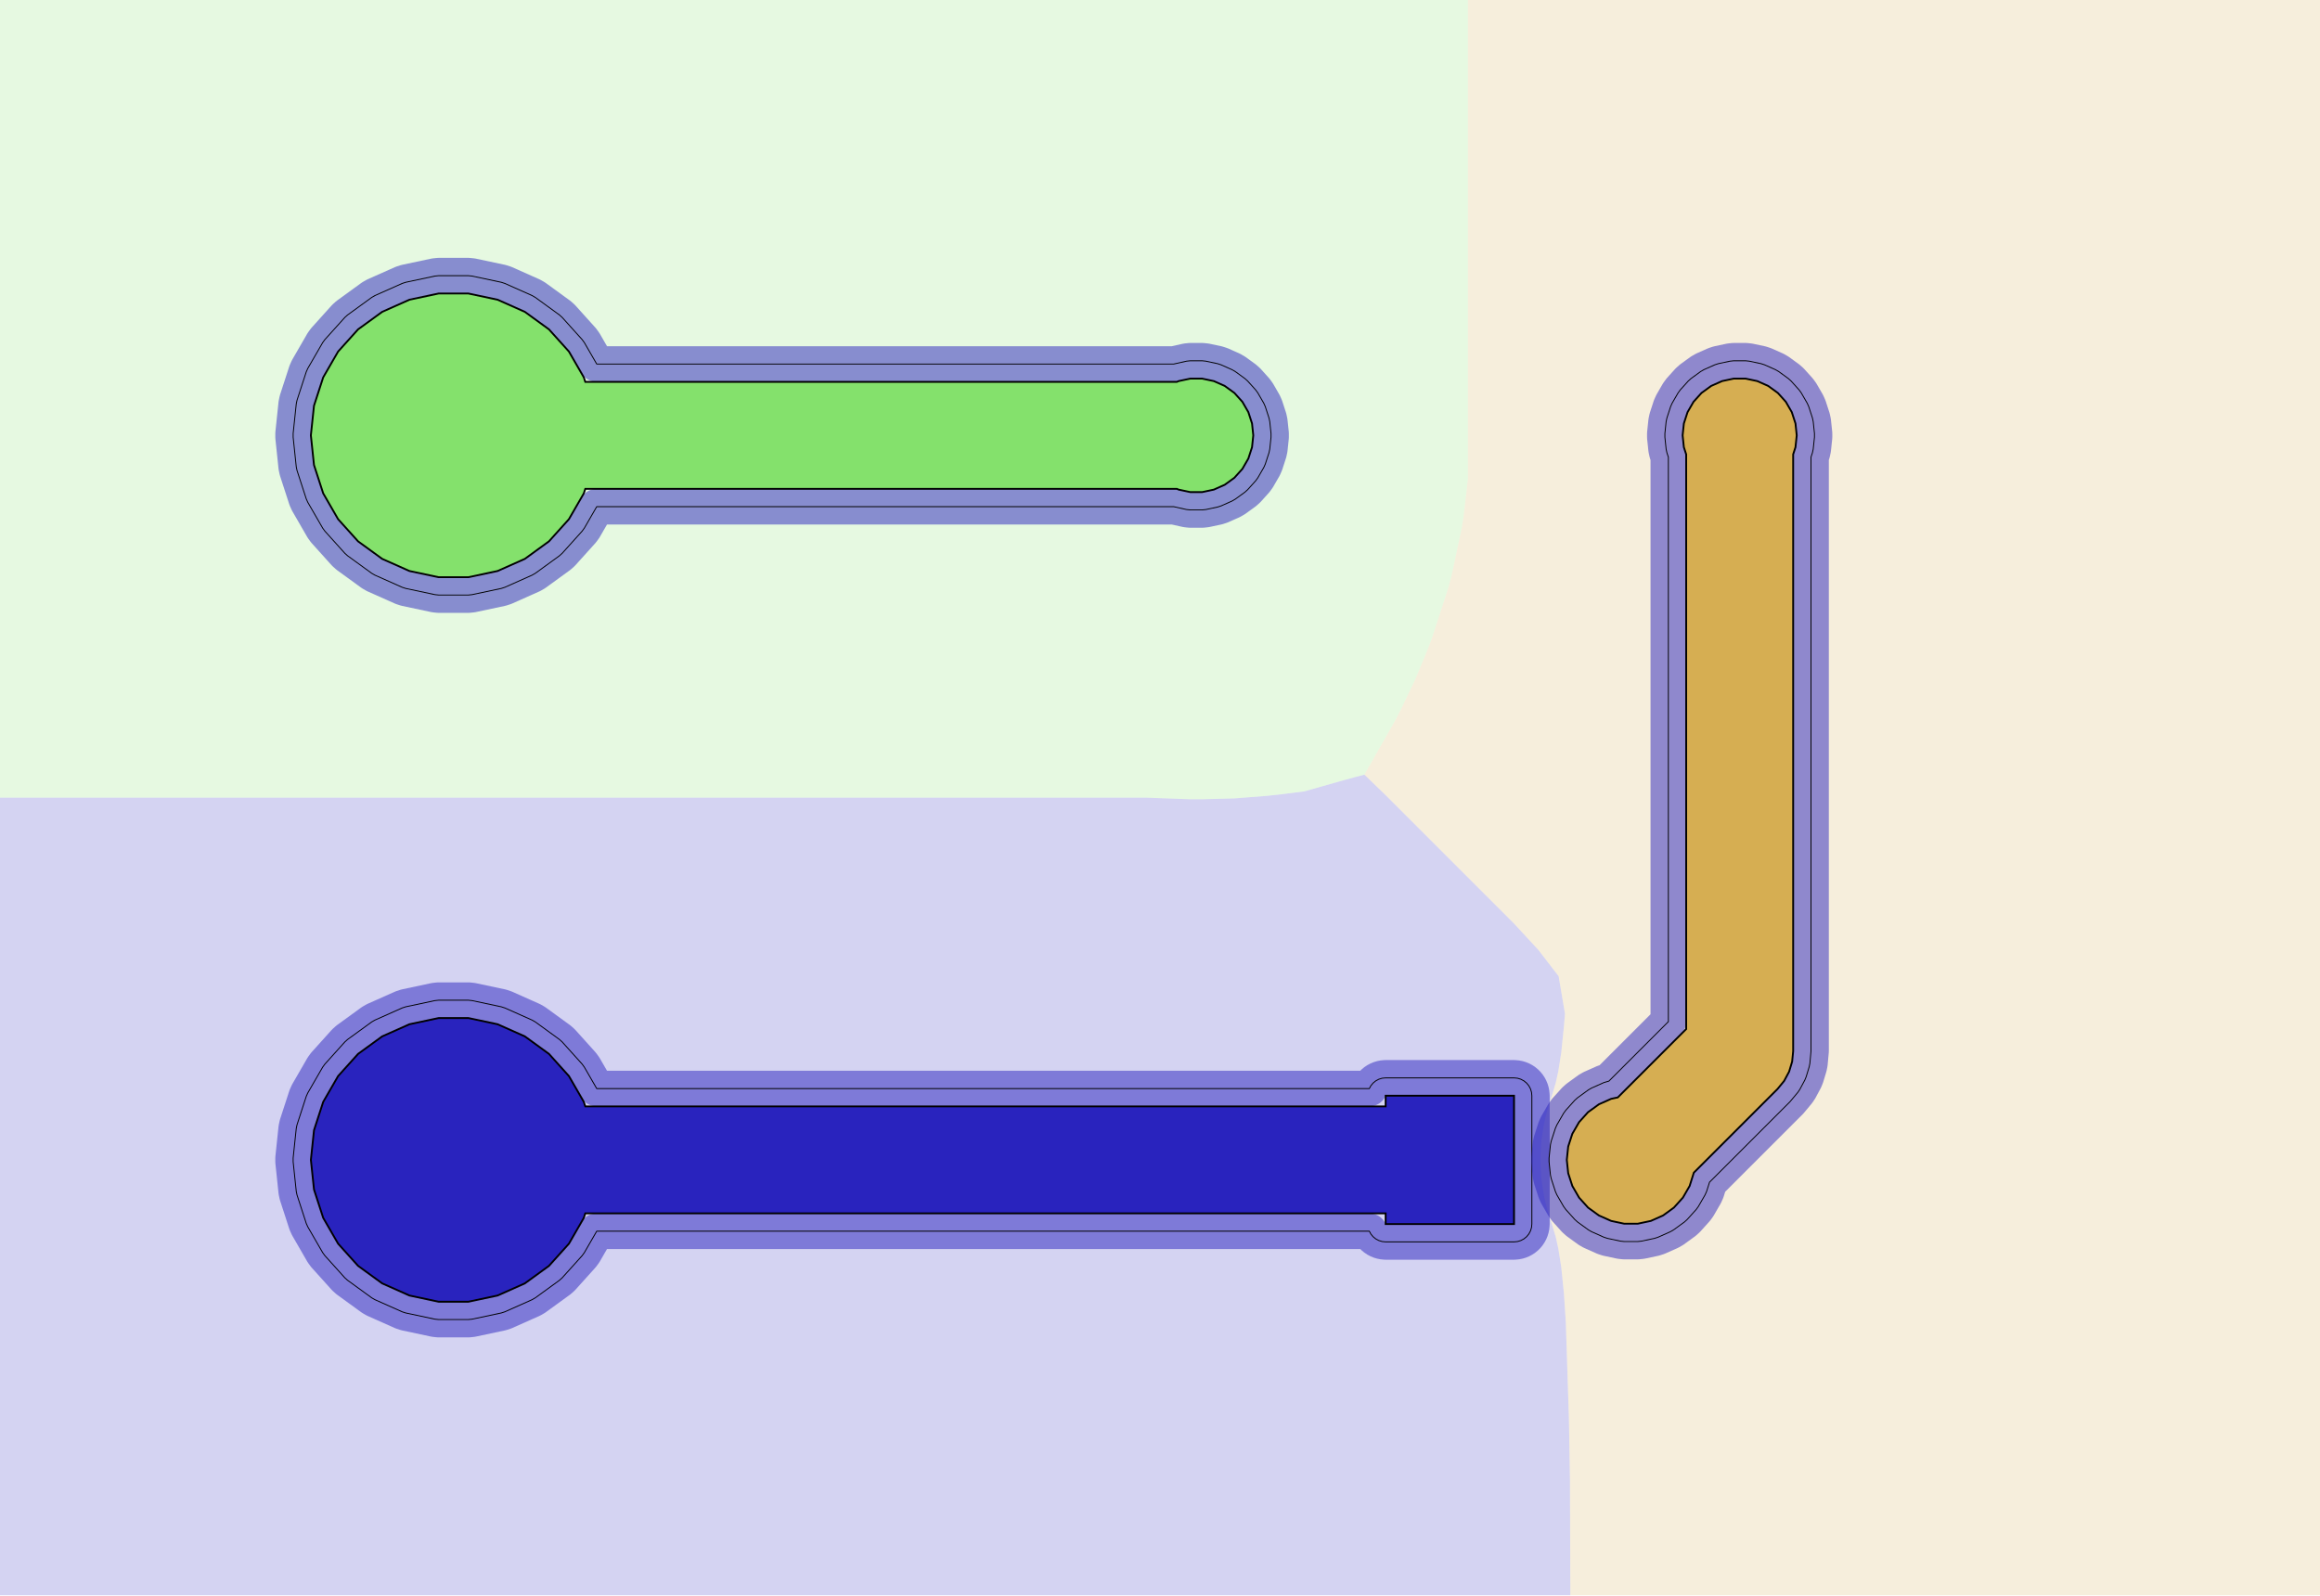
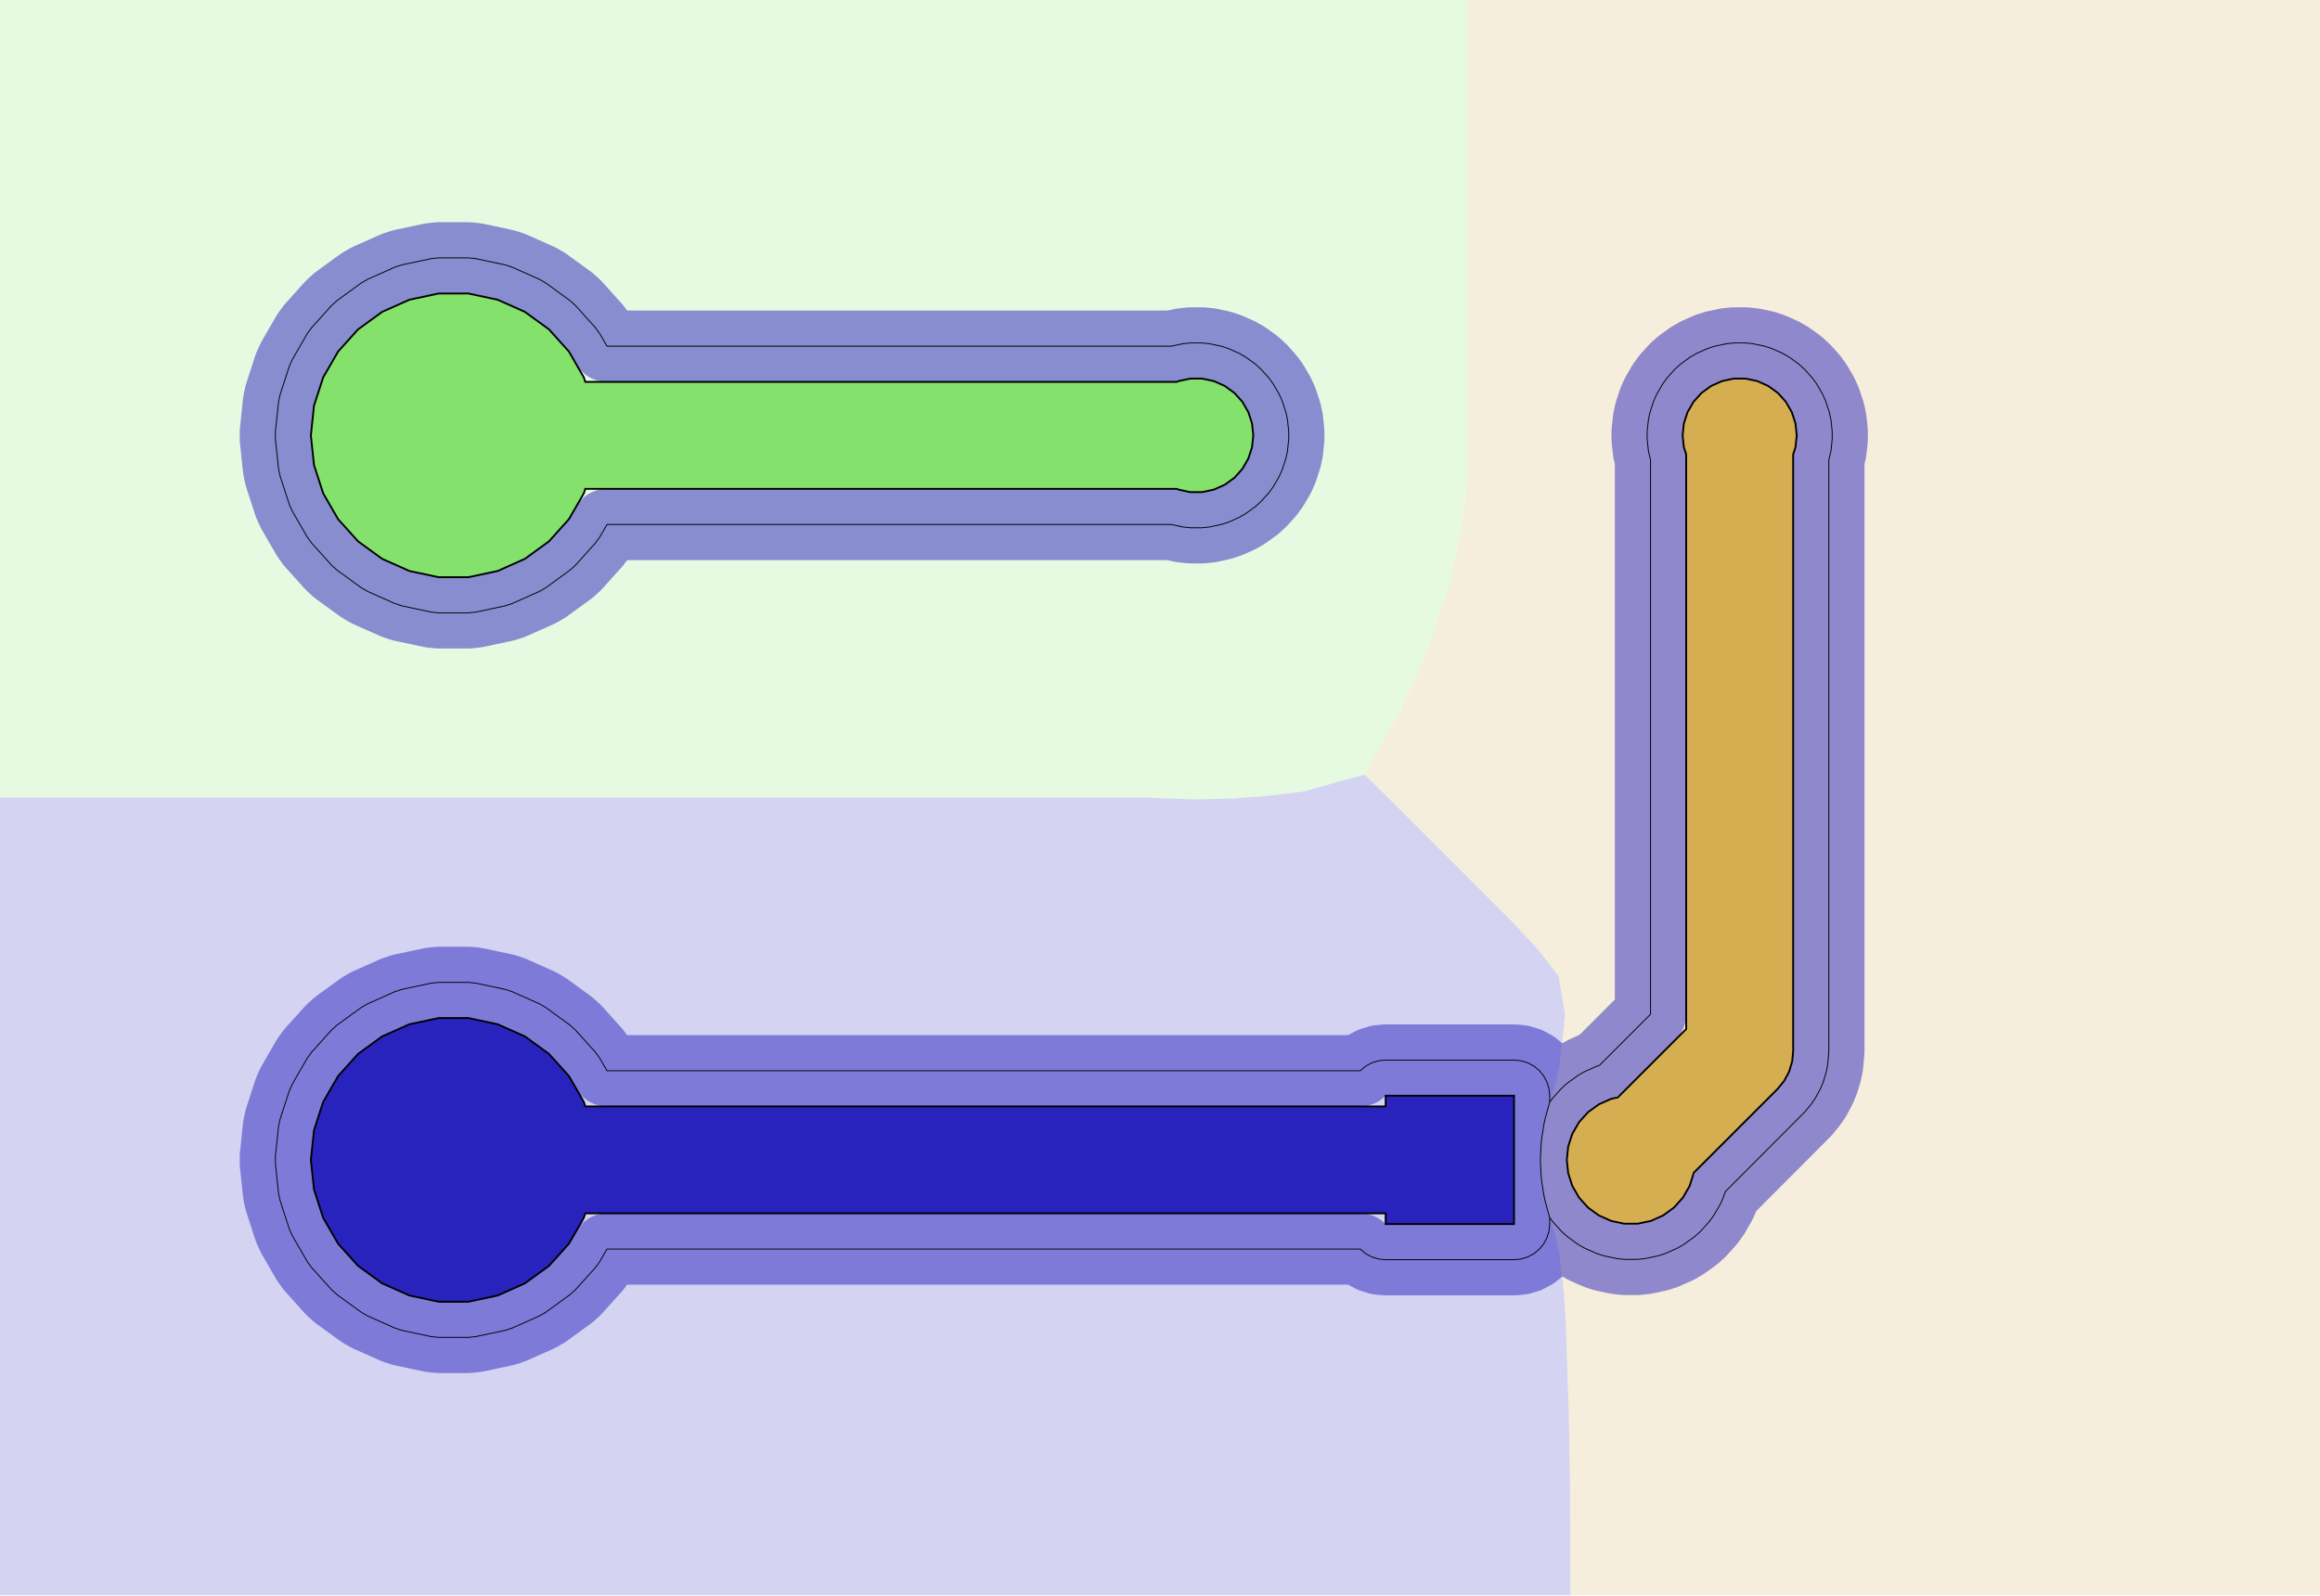
<svg xmlns="http://www.w3.org/2000/svg" width="122.948" height="84.548" viewBox="0 0 2561.42 1761.42" version="1.1">
  <g fill-rule="evenodd">
    <path d="M 2.05536e-05,880.708 L 31.873,880.708 L 81.074,880.708 L 189.751,880.708 L 230.444,880.708 L 304.585,880.708 L 340.624,880.708 L 398.864,880.708 L 432.523,880.708 L 484.247,880.708 L 517.169,880.708 L 568.892,880.708 L 602.551,880.708 L 660.792,880.708 L 696.831,880.708 L 770.972,880.708 L 796.659,880.708 L 1264.76,880.708 L 1314.12,882.504 L 1327.29,882.504 L 1362.94,881.567 L 1398.59,878.756 L 1411.76,877.372 L 1439.97,873.823 L 1483.06,861.609 L 1495.91,858.096 L 1506.38,855.341 L 1529.84,878.029 L 1671.57,1019.76 L 1698.43,1048.84 L 1720.83,1077.92 L 1727.85,1119.37 L 1726.72,1132.74 L 1723.74,1162.16 L 1720.47,1182.87 L 1717.57,1195.88 L 1713.4,1209.84 L 1712.77,1211.49 L 1710.05,1219.81 L 1706.08,1234.63 L 1704.58,1241.69 L 1702.23,1256.5 L 1701.56,1262.84 L 1700.79,1277.65 L 1700.79,1283.77 L 1701.56,1298.58 L 1702.23,1304.91 L 1704.58,1319.73 L 1706.08,1326.78 L 1710.05,1341.6 L 1712.77,1349.93 L 1713.4,1351.57 L 1717.57,1365.53 L 1720.47,1378.55 L 1723.74,1399.25 L 1726.72,1428.67 L 1728.77,1460.48 L 1732.23,1567.28 L 1733.34,1633.31 L 1733.75,1761.42 L 0,1761.42 L 2.05536e-05,880.708 z " style="fill-opacity:0.2;fill:rgb(41,35,190);" />
  </g>
  <g fill-rule="evenodd">
    <path d="M 1620.71,-8.52439e-05 L 1620.71,56.633 L 1620.71,79.033 L 1620.71,201.755 L 1620.71,219.476 L 1620.71,299.858 L 1620.71,315.066 L 1620.71,376.334 L 1620.71,390.179 L 1620.71,442.531 L 1620.71,455.774 L 1620.71,505.647 L 1620.71,518.888 L 1620.71,528.834 L 1615.98,569.7 L 1613.89,582.868 L 1602.59,635.887 L 1599.06,649.056 L 1580.57,705.802 L 1575.51,718.972 L 1562.5,750.313 L 1547.52,781.653 L 1540.81,794.82 L 1506.38,855.341 L 1495.91,858.096 L 1483.06,861.609 L 1439.97,873.823 L 1411.76,877.372 L 1398.59,878.756 L 1362.94,881.567 L 1327.29,882.504 L 1314.12,882.504 L 1264.76,880.708 L 2.05536e-05,880.708 L 0,0 L 1620.71,-8.52439e-05 z " style="fill-opacity:0.2;fill:rgb(132,225,108);" />
  </g>
  <g fill-rule="evenodd">
    <path d="M 1620.71,7.69444e-05 L 2561.42,0 L 2561.42,1761.42 L 1733.75,1761.42 L 1733.34,1633.31 L 1732.23,1567.28 L 1728.77,1460.48 L 1726.72,1428.67 L 1723.74,1399.25 L 1720.47,1378.55 L 1717.57,1365.53 L 1713.4,1351.57 L 1712.77,1349.93 L 1710.05,1341.6 L 1706.08,1326.78 L 1704.58,1319.73 L 1702.23,1304.91 L 1701.56,1298.58 L 1700.79,1283.77 L 1700.79,1277.65 L 1701.56,1262.84 L 1702.23,1256.5 L 1704.58,1241.69 L 1706.08,1234.63 L 1710.05,1219.81 L 1712.77,1211.49 L 1713.4,1209.84 L 1717.57,1195.88 L 1720.47,1182.87 L 1723.74,1162.16 L 1726.72,1132.74 L 1727.85,1119.37 L 1720.83,1077.92 L 1698.43,1048.84 L 1671.57,1019.76 L 1529.84,878.029 L 1506.38,855.341 L 1540.81,794.82 L 1547.52,781.653 L 1562.5,750.313 L 1575.51,718.972 L 1580.57,705.802 L 1599.06,649.056 L 1602.59,635.887 L 1613.89,582.868 L 1615.98,569.7 L 1620.71,528.834 L 1620.71,7.69444e-05 z " style="fill-opacity:0.2;fill:rgb(214,174,82);" />
  </g>
-   <polyline points="323.651,482.765 323.651,478.651 327.091,445.909 327.947,441.883 338.121,410.571 339.795,406.813 356.257,378.301 358.675,374.971 380.705,350.505 383.763,347.751 410.397,328.401 413.961,326.343 444.037,312.953 447.951,311.681 480.155,304.835 484.247,304.405 517.169,304.405 521.261,304.835 553.465,311.681 557.379,312.953 587.455,326.343 591.019,328.401 617.653,347.751 620.711,350.505 642.741,374.971 645.159,378.301 658.825,401.967 1295.84,401.967 1310.03,398.807 1314.12,398.375 1327.29,398.375 1331.38,398.807 1344.27,401.545 1348.18,402.815 1360.21,408.173 1363.77,410.229 1374.43,417.971 1377.49,420.723 1386.3,430.511 1388.72,433.839 1395.3,445.245 1396.97,449.003 1401.04,461.529 1401.9,465.553 1403.28,478.651 1403.28,482.765 1401.9,495.863 1401.04,499.887 1396.97,512.413 1395.3,516.171 1388.72,527.577 1386.3,530.905 1377.49,540.693 1374.43,543.445 1363.77,551.187 1360.21,553.243 1348.18,558.601 1344.27,559.871 1331.38,562.609 1327.29,563.041 1314.12,563.041 1310.03,562.609 1295.84,559.449 658.825,559.449 645.159,583.115 642.741,586.445 620.711,610.911 617.653,613.665 591.019,633.015 587.455,635.073 557.379,648.463 553.465,649.735 521.261,656.581 517.169,657.011 484.247,657.011 480.155,656.581 447.951,649.735 444.037,648.463 413.961,635.073 410.397,633.015 383.763,613.665 380.705,610.911 358.675,586.445 356.257,583.115 339.795,554.603 338.121,550.845 327.947,519.533 327.091,515.507 323.651,482.765" style="stroke:rgb(41,35,190);stroke-width:39.37;fill:none;stroke-opacity:0.5;stroke-linecap:round;stroke-linejoin:round;;fill:none" />
-   <polyline points="323.651,482.765 323.651,478.651 327.091,445.909 327.947,441.883 338.121,410.571 339.795,406.813 356.257,378.301 358.675,374.971 380.705,350.505 383.763,347.751 410.397,328.401 413.961,326.343 444.037,312.953 447.951,311.681 480.155,304.835 484.247,304.405 517.169,304.405 521.261,304.835 553.465,311.681 557.379,312.953 587.455,326.343 591.019,328.401 617.653,347.751 620.711,350.505 642.741,374.971 645.159,378.301 658.825,401.967 1295.84,401.967 1310.03,398.807 1314.12,398.375 1327.29,398.375 1331.38,398.807 1344.27,401.545 1348.18,402.815 1360.21,408.173 1363.77,410.229 1374.43,417.971 1377.49,420.723 1386.3,430.511 1388.72,433.839 1395.3,445.245 1396.97,449.003 1401.04,461.529 1401.9,465.553 1403.28,478.651 1403.28,482.765 1401.9,495.863 1401.04,499.887 1396.97,512.413 1395.3,516.171 1388.72,527.577 1386.3,530.905 1377.49,540.693 1374.43,543.445 1363.77,551.187 1360.21,553.243 1348.18,558.601 1344.27,559.871 1331.38,562.609 1327.29,563.041 1314.12,563.041 1310.03,562.609 1295.84,559.449 658.825,559.449 645.159,583.115 642.741,586.445 620.711,610.911 617.653,613.665 591.019,633.015 587.455,635.073 557.379,648.463 553.465,649.735 521.261,656.581 517.169,657.011 484.247,657.011 480.155,656.581 447.951,649.735 444.037,648.463 413.961,635.073 410.397,633.015 383.763,613.665 380.705,610.911 358.675,586.445 356.257,583.115 339.795,554.603 338.121,550.845 327.947,519.533 327.091,515.507 323.651,482.765" style="stroke:rgb(0,0,0);stroke-width:1px;fill:none;stroke-opacity:1;stroke-linecap:round;stroke-linejoin:round;;fill:none" />
-   <polyline points="323.651,1282.76 323.651,1278.65 327.091,1245.91 327.947,1241.88 338.121,1210.57 339.795,1206.81 356.257,1178.3 358.675,1174.97 380.705,1150.5 383.763,1147.75 410.397,1128.4 413.961,1126.34 444.037,1112.95 447.951,1111.68 480.155,1104.83 484.247,1104.4 517.169,1104.4 521.261,1104.83 553.465,1111.68 557.379,1112.95 587.455,1126.34 591.019,1128.4 617.653,1147.75 620.711,1150.5 642.741,1174.97 645.159,1178.3 658.825,1201.97 1511.84,1201.97 1513.47,1198.9 1515.92,1195.92 1518.9,1193.47 1522.31,1191.65 1526,1190.53 1529.84,1190.16 1671.57,1190.16 1675.41,1190.53 1679.11,1191.65 1682.51,1193.47 1685.49,1195.92 1687.94,1198.9 1689.76,1202.31 1690.88,1206 1691.26,1209.84 1691.26,1351.57 1690.88,1355.41 1689.76,1359.11 1687.94,1362.51 1685.49,1365.49 1682.51,1367.94 1679.11,1369.76 1675.41,1370.88 1671.57,1371.26 1529.84,1371.26 1526,1370.88 1522.31,1369.76 1518.9,1367.94 1515.92,1365.49 1513.47,1362.51 1511.84,1359.45 658.825,1359.45 645.159,1383.11 642.741,1386.44 620.711,1410.91 617.653,1413.66 591.019,1433.01 587.455,1435.07 557.379,1448.46 553.465,1449.73 521.261,1456.58 517.169,1457.01 484.247,1457.01 480.155,1456.58 447.951,1449.73 444.037,1448.46 413.961,1435.07 410.397,1433.01 383.763,1413.66 380.705,1410.91 358.675,1386.44 356.257,1383.11 339.795,1354.6 338.121,1350.84 327.947,1319.53 327.091,1315.51 323.651,1282.76" style="stroke:rgb(41,35,190);stroke-width:39.37;fill:none;stroke-opacity:0.5;stroke-linecap:round;stroke-linejoin:round;;fill:none" />
-   <polyline points="323.651,1282.76 323.651,1278.65 327.091,1245.91 327.947,1241.88 338.121,1210.57 339.795,1206.81 356.257,1178.3 358.675,1174.97 380.705,1150.5 383.763,1147.75 410.397,1128.4 413.961,1126.34 444.037,1112.95 447.951,1111.68 480.155,1104.83 484.247,1104.4 517.169,1104.4 521.261,1104.83 553.465,1111.68 557.379,1112.95 587.455,1126.34 591.019,1128.4 617.653,1147.75 620.711,1150.5 642.741,1174.97 645.159,1178.3 658.825,1201.97 1511.84,1201.97 1513.47,1198.9 1515.92,1195.92 1518.9,1193.47 1522.31,1191.65 1526,1190.53 1529.84,1190.16 1671.57,1190.16 1675.41,1190.53 1679.11,1191.65 1682.51,1193.47 1685.49,1195.92 1687.94,1198.9 1689.76,1202.31 1690.88,1206 1691.26,1209.84 1691.26,1351.57 1690.88,1355.41 1689.76,1359.11 1687.94,1362.51 1685.49,1365.49 1682.51,1367.94 1679.11,1369.76 1675.41,1370.88 1671.57,1371.26 1529.84,1371.26 1526,1370.88 1522.31,1369.76 1518.9,1367.94 1515.92,1365.49 1513.47,1362.51 1511.84,1359.45 658.825,1359.45 645.159,1383.11 642.741,1386.44 620.711,1410.91 617.653,1413.66 591.019,1433.01 587.455,1435.07 557.379,1448.46 553.465,1449.73 521.261,1456.58 517.169,1457.01 484.247,1457.01 480.155,1456.58 447.951,1449.73 444.037,1448.46 413.961,1435.07 410.397,1433.01 383.763,1413.66 380.705,1410.91 358.675,1386.44 356.257,1383.11 339.795,1354.6 338.121,1350.84 327.947,1319.53 327.091,1315.51 323.651,1282.76" style="stroke:rgb(0,0,0);stroke-width:1px;fill:none;stroke-opacity:1;stroke-linecap:round;stroke-linejoin:round;;fill:none" />
-   <polyline points="1710.26,1282.76 1710.26,1278.65 1711.81,1263.92 1712.67,1259.89 1717.25,1245.8 1718.92,1242.04 1726.33,1229.21 1728.75,1225.88 1738.66,1214.87 1741.72,1212.12 1753.7,1203.41 1757.27,1201.35 1770.8,1195.33 1776.35,1193.71 1841.97,1128.09 1841.97,504.803 1840.37,499.887 1839.51,495.863 1838.14,482.765 1838.14,478.651 1839.51,465.553 1840.37,461.529 1844.44,449.003 1846.11,445.245 1852.7,433.839 1855.12,430.511 1863.93,420.723 1866.99,417.971 1877.64,410.229 1881.2,408.173 1893.23,402.815 1897.15,401.545 1910.03,398.807 1914.12,398.375 1927.29,398.375 1931.38,398.807 1944.27,401.545 1948.18,402.815 1960.21,408.173 1963.77,410.229 1974.43,417.971 1977.49,420.723 1986.3,430.511 1988.72,433.839 1995.3,445.245 1996.97,449.003 2001.04,461.529 2001.9,465.553 2003.28,478.651 2003.28,482.765 2001.9,495.863 2001.04,499.887 1999.45,504.803 1999.45,1160.71 1998.22,1174.16 1997.46,1177.94 1994.1,1189.02 1992.63,1192.59 1987.17,1202.8 1985.03,1206 1976.38,1216.38 1887.41,1305.36 1884.22,1315.46 1882.49,1319.37 1875.09,1332.2 1872.67,1335.53 1862.75,1346.54 1859.7,1349.3 1847.71,1358 1844.15,1360.06 1830.61,1366.09 1826.7,1367.36 1812.21,1370.44 1808.11,1370.87 1793.3,1370.87 1789.21,1370.44 1774.72,1367.36 1770.8,1366.09 1757.27,1360.06 1753.7,1358 1741.72,1349.3 1738.66,1346.54 1728.75,1335.53 1726.33,1332.2 1718.92,1319.37 1717.25,1315.61 1712.67,1301.52 1711.81,1297.5 1710.26,1282.76" style="stroke:rgb(41,35,190);stroke-width:39.37;fill:none;stroke-opacity:0.5;stroke-linecap:round;stroke-linejoin:round;;fill:none" />
-   <polyline points="1710.26,1282.76 1710.26,1278.65 1711.81,1263.92 1712.67,1259.89 1717.25,1245.8 1718.92,1242.04 1726.33,1229.21 1728.75,1225.88 1738.66,1214.87 1741.72,1212.12 1753.7,1203.41 1757.27,1201.35 1770.8,1195.33 1776.35,1193.71 1841.97,1128.09 1841.97,504.803 1840.37,499.887 1839.51,495.863 1838.14,482.765 1838.14,478.651 1839.51,465.553 1840.37,461.529 1844.44,449.003 1846.11,445.245 1852.7,433.839 1855.12,430.511 1863.93,420.723 1866.99,417.971 1877.64,410.229 1881.2,408.173 1893.23,402.815 1897.15,401.545 1910.03,398.807 1914.12,398.375 1927.29,398.375 1931.38,398.807 1944.27,401.545 1948.18,402.815 1960.21,408.173 1963.77,410.229 1974.43,417.971 1977.49,420.723 1986.3,430.511 1988.72,433.839 1995.3,445.245 1996.97,449.003 2001.04,461.529 2001.9,465.553 2003.28,478.651 2003.28,482.765 2001.9,495.863 2001.04,499.887 1999.45,504.803 1999.45,1160.71 1998.22,1174.16 1997.46,1177.94 1994.1,1189.02 1992.63,1192.59 1987.17,1202.8 1985.03,1206 1976.38,1216.38 1887.41,1305.36 1884.22,1315.46 1882.49,1319.37 1875.09,1332.2 1872.67,1335.53 1862.75,1346.54 1859.7,1349.3 1847.71,1358 1844.15,1360.06 1830.61,1366.09 1826.7,1367.36 1812.21,1370.44 1808.11,1370.87 1793.3,1370.87 1789.21,1370.44 1774.72,1367.36 1770.8,1366.09 1757.27,1360.06 1753.7,1358 1741.72,1349.3 1738.66,1346.54 1728.75,1335.53 1726.33,1332.2 1718.92,1319.37 1717.25,1315.61 1712.67,1301.52 1711.81,1297.5 1710.26,1282.76" style="stroke:rgb(0,0,0);stroke-width:1px;fill:none;stroke-opacity:1;stroke-linecap:round;stroke-linejoin:round;;fill:none" />
+   <polyline points="304.073,484.823 304.073,476.593 307.515,443.851 309.225,435.799 319.399,404.489 322.747,396.969 339.209,368.459 344.047,361.799 366.075,337.333 372.191,331.827 398.827,312.475 405.955,308.359 436.031,294.969 443.859,292.425 476.061,285.581 484.247,284.721 517.169,284.721 525.355,285.581 557.557,292.425 565.385,294.969 595.461,308.359 602.589,312.475 629.225,331.827 635.341,337.333 657.369,361.799 662.207,368.459 670.189,382.283 1293.09,382.283 1305.94,379.551 1314.12,378.691 1327.29,378.691 1335.48,379.551 1348.36,382.289 1356.19,384.833 1368.22,390.189 1375.34,394.305 1386,402.045 1392.11,407.553 1400.93,417.339 1405.76,423.997 1412.35,435.401 1415.7,442.921 1419.77,455.445 1421.48,463.495 1422.85,476.593 1422.85,484.823 1421.48,497.921 1419.77,505.971 1415.7,518.495 1412.35,526.015 1405.76,537.419 1400.93,544.077 1392.11,553.863 1386,559.371 1375.34,567.111 1368.22,571.227 1356.19,576.583 1348.36,579.127 1335.48,581.865 1327.29,582.725 1314.12,582.725 1305.94,581.865 1293.09,579.133 670.189,579.133 662.207,592.957 657.369,599.617 635.341,624.083 629.225,629.589 602.589,648.941 595.461,653.057 565.385,666.447 557.557,668.991 525.355,675.835 517.169,676.695 484.247,676.695 476.061,675.835 443.859,668.991 436.031,666.447 405.955,653.057 398.827,648.941 372.191,629.589 366.075,624.083 344.047,599.617 339.209,592.957 322.747,564.447 319.399,556.927 309.225,525.617 307.515,517.565 304.073,484.823" style="stroke:rgb(41,35,190);stroke-width:78.74;fill:none;stroke-opacity:0.5;stroke-linecap:round;stroke-linejoin:round;;fill:none" />
+   <polyline points="304.073,484.823 304.073,476.593 307.515,443.851 309.225,435.799 319.399,404.489 322.747,396.969 339.209,368.459 344.047,361.799 366.075,337.333 372.191,331.827 398.827,312.475 405.955,308.359 436.031,294.969 443.859,292.425 476.061,285.581 484.247,284.721 517.169,284.721 525.355,285.581 557.557,292.425 565.385,294.969 595.461,308.359 602.589,312.475 629.225,331.827 635.341,337.333 657.369,361.799 662.207,368.459 670.189,382.283 1293.09,382.283 1305.94,379.551 1314.12,378.691 1327.29,378.691 1335.48,379.551 1348.36,382.289 1356.19,384.833 1368.22,390.189 1375.34,394.305 1386,402.045 1392.11,407.553 1400.93,417.339 1405.76,423.997 1412.35,435.401 1415.7,442.921 1419.77,455.445 1421.48,463.495 1422.85,476.593 1422.85,484.823 1421.48,497.921 1419.77,505.971 1415.7,518.495 1412.35,526.015 1405.76,537.419 1400.93,544.077 1392.11,553.863 1386,559.371 1375.34,567.111 1368.22,571.227 1356.19,576.583 1348.36,579.127 1335.48,581.865 1327.29,582.725 1314.12,582.725 1305.94,581.865 1293.09,579.133 670.189,579.133 662.207,592.957 657.369,599.617 635.341,624.083 629.225,629.589 602.589,648.941 595.461,653.057 565.385,666.447 557.557,668.991 525.355,675.835 517.169,676.695 484.247,676.695 476.061,675.835 443.859,668.991 436.031,666.447 405.955,653.057 398.827,648.941 372.191,629.589 366.075,624.083 344.047,599.617 339.209,592.957 322.747,564.447 319.399,556.927 309.225,525.617 307.515,517.565 304.073,484.823" style="stroke:rgb(0,0,0);stroke-width:1px;fill:none;stroke-opacity:1;stroke-linecap:round;stroke-linejoin:round;;fill:none" />
+   <polyline points="1710.94,1217.08 1710.94,1209.84 1710.19,1202.16 1707.95,1194.77 1704.31,1187.97 1699.41,1182 1693.45,1177.11 1686.64,1173.47 1679.25,1171.23 1671.57,1170.47 1529.84,1170.47 1522.16,1171.23 1514.77,1173.47 1507.97,1177.11 1501.77,1182.28 670.189,1182.28 662.207,1168.46 657.369,1161.8 635.341,1137.33 629.225,1131.83 602.589,1112.47 595.461,1108.36 565.385,1094.97 557.557,1092.42 525.355,1085.58 517.169,1084.72 484.247,1084.72 476.061,1085.58 443.859,1092.42 436.031,1094.97 405.955,1108.36 398.827,1112.47 372.191,1131.83 366.075,1137.33 344.047,1161.8 339.209,1168.46 322.747,1196.97 319.399,1204.49 309.225,1235.8 307.515,1243.85 304.073,1276.59 304.073,1284.82 307.515,1317.56 309.225,1325.62 319.399,1356.93 322.747,1364.45 339.209,1392.96 344.047,1399.62 366.075,1424.08 372.191,1429.59 398.827,1448.94 405.955,1453.06 436.031,1466.45 443.859,1468.99 476.061,1475.83 484.247,1476.69 517.169,1476.69 525.355,1475.83 557.557,1468.99 565.385,1466.45 595.461,1453.06 602.589,1448.94 629.225,1429.59 635.341,1424.08 657.369,1399.62 662.207,1392.96 670.189,1379.13 1501.77,1379.13 1507.97,1384.31 1514.77,1387.95 1522.16,1390.19 1529.84,1390.94 1671.57,1390.94 1679.25,1390.19 1686.64,1387.95 1693.45,1384.31 1699.41,1379.41 1704.31,1373.45 1707.95,1366.64 1710.19,1359.25 1710.94,1351.57 1710.94,1344.34 1706.08,1326.78 1704.58,1319.73 1702.23,1304.91 1701.56,1298.58 1700.79,1283.76 1700.79,1277.65 1701.56,1262.84 1702.23,1256.5 1704.58,1241.68 1706.08,1234.63 1710.94,1217.08 1714.12,1212.71 1724.03,1201.7 1730.15,1196.19 1742.13,1187.48 1749.26,1183.37 1762.79,1177.34 1765.88,1176.34 1822.28,1119.94 1822.28,507.921 1819.94,497.921 1818.56,484.823 1818.56,476.593 1819.94,463.495 1821.65,455.445 1825.72,442.921 1829.07,435.401 1835.65,423.997 1840.49,417.339 1849.3,407.553 1855.42,402.045 1866.07,394.305 1873.2,390.189 1885.23,384.833 1893.06,382.289 1905.94,379.551 1914.12,378.691 1927.29,378.691 1935.48,379.551 1948.36,382.289 1956.19,384.833 1968.22,390.189 1975.34,394.305 1986,402.045 1992.11,407.553 2000.93,417.339 2005.76,423.997 2012.35,435.401 2015.7,442.921 2019.77,455.445 2021.48,463.495 2022.85,476.593 2022.85,484.823 2021.48,497.921 2019.13,507.921 2019.13,1160.71 2017.81,1176.09 2016.3,1183.66 2012.94,1194.73 2009.99,1201.87 2004.53,1212.08 2000.24,1218.49 1992.9,1227.44 1904.73,1315.88 1902.99,1321.39 1899.54,1329.22 1892.13,1342.05 1887.3,1348.7 1877.38,1359.71 1871.27,1365.22 1859.28,1373.93 1852.15,1378.05 1838.62,1384.07 1830.79,1386.61 1816.3,1389.69 1808.11,1390.56 1793.3,1390.56 1785.11,1389.69 1770.62,1386.61 1762.79,1384.07 1749.26,1378.05 1742.13,1373.93 1730.15,1365.22 1724.03,1359.71 1714.12,1348.7 1710.94,1344.34" style="stroke:rgb(41,35,190);stroke-width:78.74;fill:none;stroke-opacity:0.5;stroke-linecap:round;stroke-linejoin:round;;fill:none" />
+   <polyline points="1710.94,1217.08 1710.94,1209.84 1710.19,1202.16 1707.95,1194.77 1704.31,1187.97 1699.41,1182 1693.45,1177.11 1686.64,1173.47 1679.25,1171.23 1671.57,1170.47 1529.84,1170.47 1522.16,1171.23 1514.77,1173.47 1507.97,1177.11 1501.77,1182.28 670.189,1182.28 662.207,1168.46 657.369,1161.8 635.341,1137.33 629.225,1131.83 602.589,1112.47 595.461,1108.36 565.385,1094.97 557.557,1092.42 525.355,1085.58 517.169,1084.72 484.247,1084.72 476.061,1085.58 443.859,1092.42 436.031,1094.97 405.955,1108.36 398.827,1112.47 372.191,1131.83 366.075,1137.33 344.047,1161.8 339.209,1168.46 322.747,1196.97 319.399,1204.49 309.225,1235.8 307.515,1243.85 304.073,1276.59 304.073,1284.82 307.515,1317.56 309.225,1325.62 319.399,1356.93 322.747,1364.45 339.209,1392.96 344.047,1399.62 366.075,1424.08 372.191,1429.59 398.827,1448.94 405.955,1453.06 436.031,1466.45 443.859,1468.99 476.061,1475.83 484.247,1476.69 517.169,1476.69 525.355,1475.83 557.557,1468.99 565.385,1466.45 595.461,1453.06 602.589,1448.94 629.225,1429.59 635.341,1424.08 657.369,1399.62 662.207,1392.96 670.189,1379.13 1501.77,1379.13 1507.97,1384.31 1514.77,1387.95 1522.16,1390.19 1529.84,1390.94 1671.57,1390.94 1679.25,1390.19 1686.64,1387.95 1693.45,1384.31 1699.41,1379.41 1704.31,1373.45 1707.95,1366.64 1710.19,1359.25 1710.94,1351.57 1710.94,1344.34 1706.08,1326.78 1704.58,1319.73 1702.23,1304.91 1701.56,1298.58 1700.79,1283.76 1700.79,1277.65 1701.56,1262.84 1702.23,1256.5 1704.58,1241.68 1706.08,1234.63 1710.94,1217.08 1714.12,1212.71 1724.03,1201.7 1730.15,1196.19 1742.13,1187.48 1749.26,1183.37 1762.79,1177.34 1765.88,1176.34 1822.28,1119.94 1822.28,507.921 1819.94,497.921 1818.56,484.823 1818.56,476.593 1819.94,463.495 1821.65,455.445 1825.72,442.921 1829.07,435.401 1835.65,423.997 1840.49,417.339 1849.3,407.553 1855.42,402.045 1866.07,394.305 1873.2,390.189 1885.23,384.833 1893.06,382.289 1905.94,379.551 1914.12,378.691 1927.29,378.691 1935.48,379.551 1948.36,382.289 1956.19,384.833 1968.22,390.189 1975.34,394.305 1986,402.045 1992.11,407.553 2000.93,417.339 2005.76,423.997 2012.35,435.401 2015.7,442.921 2019.77,455.445 2021.48,463.495 2022.85,476.593 2022.85,484.823 2021.48,497.921 2019.13,507.921 2019.13,1160.71 2017.81,1176.09 2016.3,1183.66 2012.94,1194.73 2009.99,1201.87 2004.53,1212.08 2000.24,1218.49 1992.9,1227.44 1904.73,1315.88 1902.99,1321.39 1899.54,1329.22 1892.13,1342.05 1887.3,1348.7 1877.38,1359.71 1871.27,1365.22 1859.28,1373.93 1852.15,1378.05 1838.62,1384.07 1830.79,1386.61 1816.3,1389.69 1808.11,1390.56 1793.3,1390.56 1785.11,1389.69 1770.62,1386.61 1762.79,1384.07 1749.26,1378.05 1742.13,1373.93 1730.15,1365.22 1724.03,1359.71 1714.12,1348.7 1710.94,1344.34" style="stroke:rgb(0,0,0);stroke-width:1px;fill:none;stroke-opacity:1;stroke-linecap:round;stroke-linejoin:round;;fill:none" />
  <g fill-rule="evenodd">
    <path d="M 343.228,1280.71 L 346.67,1247.97 L 356.843,1216.66 L 373.304,1188.14 L 395.334,1163.68 L 421.969,1144.33 L 452.045,1130.94 L 484.247,1124.09 L 517.17,1124.09 L 549.373,1130.94 L 579.449,1144.33 L 606.084,1163.68 L 628.113,1188.14 L 644.574,1216.66 L 646.198,1221.65 L 1529.84,1221.65 L 1529.84,1209.84 L 1671.57,1209.84 L 1671.57,1351.57 L 1529.84,1351.57 L 1529.84,1339.76 L 646.198,1339.76 L 644.574,1344.76 L 628.113,1373.27 L 606.084,1397.74 L 579.449,1417.09 L 549.373,1430.48 L 517.17,1437.33 L 484.247,1437.33 L 452.045,1430.48 L 421.969,1417.09 L 395.334,1397.74 L 373.304,1373.27 L 356.843,1344.76 L 346.67,1313.45 L 343.228,1280.71 z " style="fill-opacity:1;fill:rgb(41,35,190);stroke:rgb(0,0,0);stroke-width:2" />
  </g>
  <g fill-rule="evenodd">
    <path d="M 343.228,480.709 L 346.67,447.967 L 356.843,416.656 L 373.304,388.144 L 395.334,363.678 L 421.969,344.327 L 452.045,330.936 L 484.247,324.091 L 517.17,324.091 L 549.373,330.936 L 579.449,344.327 L 606.084,363.678 L 628.113,388.144 L 644.574,416.656 L 646.198,421.654 L 1299.33,421.654 L 1301.24,420.8 L 1314.12,418.062 L 1327.29,418.062 L 1340.17,420.8 L 1352.2,426.156 L 1362.86,433.896 L 1371.67,443.683 L 1378.25,455.087 L 1382.32,467.612 L 1383.7,480.709 L 1382.32,493.805 L 1378.25,506.33 L 1371.67,517.735 L 1362.86,527.521 L 1352.2,535.261 L 1340.17,540.618 L 1327.29,543.356 L 1314.12,543.356 L 1301.24,540.618 L 1299.33,539.764 L 646.198,539.764 L 644.574,544.762 L 628.113,573.273 L 606.084,597.739 L 579.449,617.091 L 549.373,630.481 L 517.17,637.326 L 484.247,637.326 L 452.045,630.481 L 421.969,617.091 L 395.334,597.739 L 373.304,573.273 L 356.843,544.762 L 346.67,513.451 L 343.228,480.709 z " style="fill-opacity:1;fill:rgb(132,225,108);stroke:rgb(0,0,0);stroke-width:2" />
  </g>
  <g fill-rule="evenodd">
    <path d="M 1729.84,1280.71 L 1731.39,1265.97 L 1735.97,1251.88 L 1743.38,1239.05 L 1753.29,1228.04 L 1765.28,1219.34 L 1778.81,1213.31 L 1786.15,1211.75 L 1861.65,1136.25 L 1861.65,501.686 L 1859.09,493.805 L 1857.72,480.709 L 1859.09,467.612 L 1863.16,455.087 L 1869.75,443.683 L 1878.56,433.896 L 1889.21,426.156 L 1901.24,420.8 L 1914.12,418.062 L 1927.29,418.062 L 1940.17,420.8 L 1952.2,426.156 L 1962.86,433.896 L 1971.67,443.683 L 1978.25,455.087 L 1982.32,467.612 L 1983.7,480.709 L 1982.32,493.805 L 1979.76,501.686 L 1979.76,1160.71 L 1978.63,1172.23 L 1975.27,1183.31 L 1969.81,1193.52 L 1962.47,1202.47 L 1870.09,1294.84 L 1865.45,1309.53 L 1858.04,1322.36 L 1848.13,1333.37 L 1836.14,1342.08 L 1822.61,1348.11 L 1808.12,1351.19 L 1793.3,1351.19 L 1778.81,1348.11 L 1765.28,1342.08 L 1753.29,1333.37 L 1743.38,1322.36 L 1735.97,1309.53 L 1731.39,1295.44 L 1729.84,1280.71 z " style="fill-opacity:1;fill:rgb(214,174,82);stroke:rgb(0,0,0);stroke-width:2" />
  </g>
</svg>
